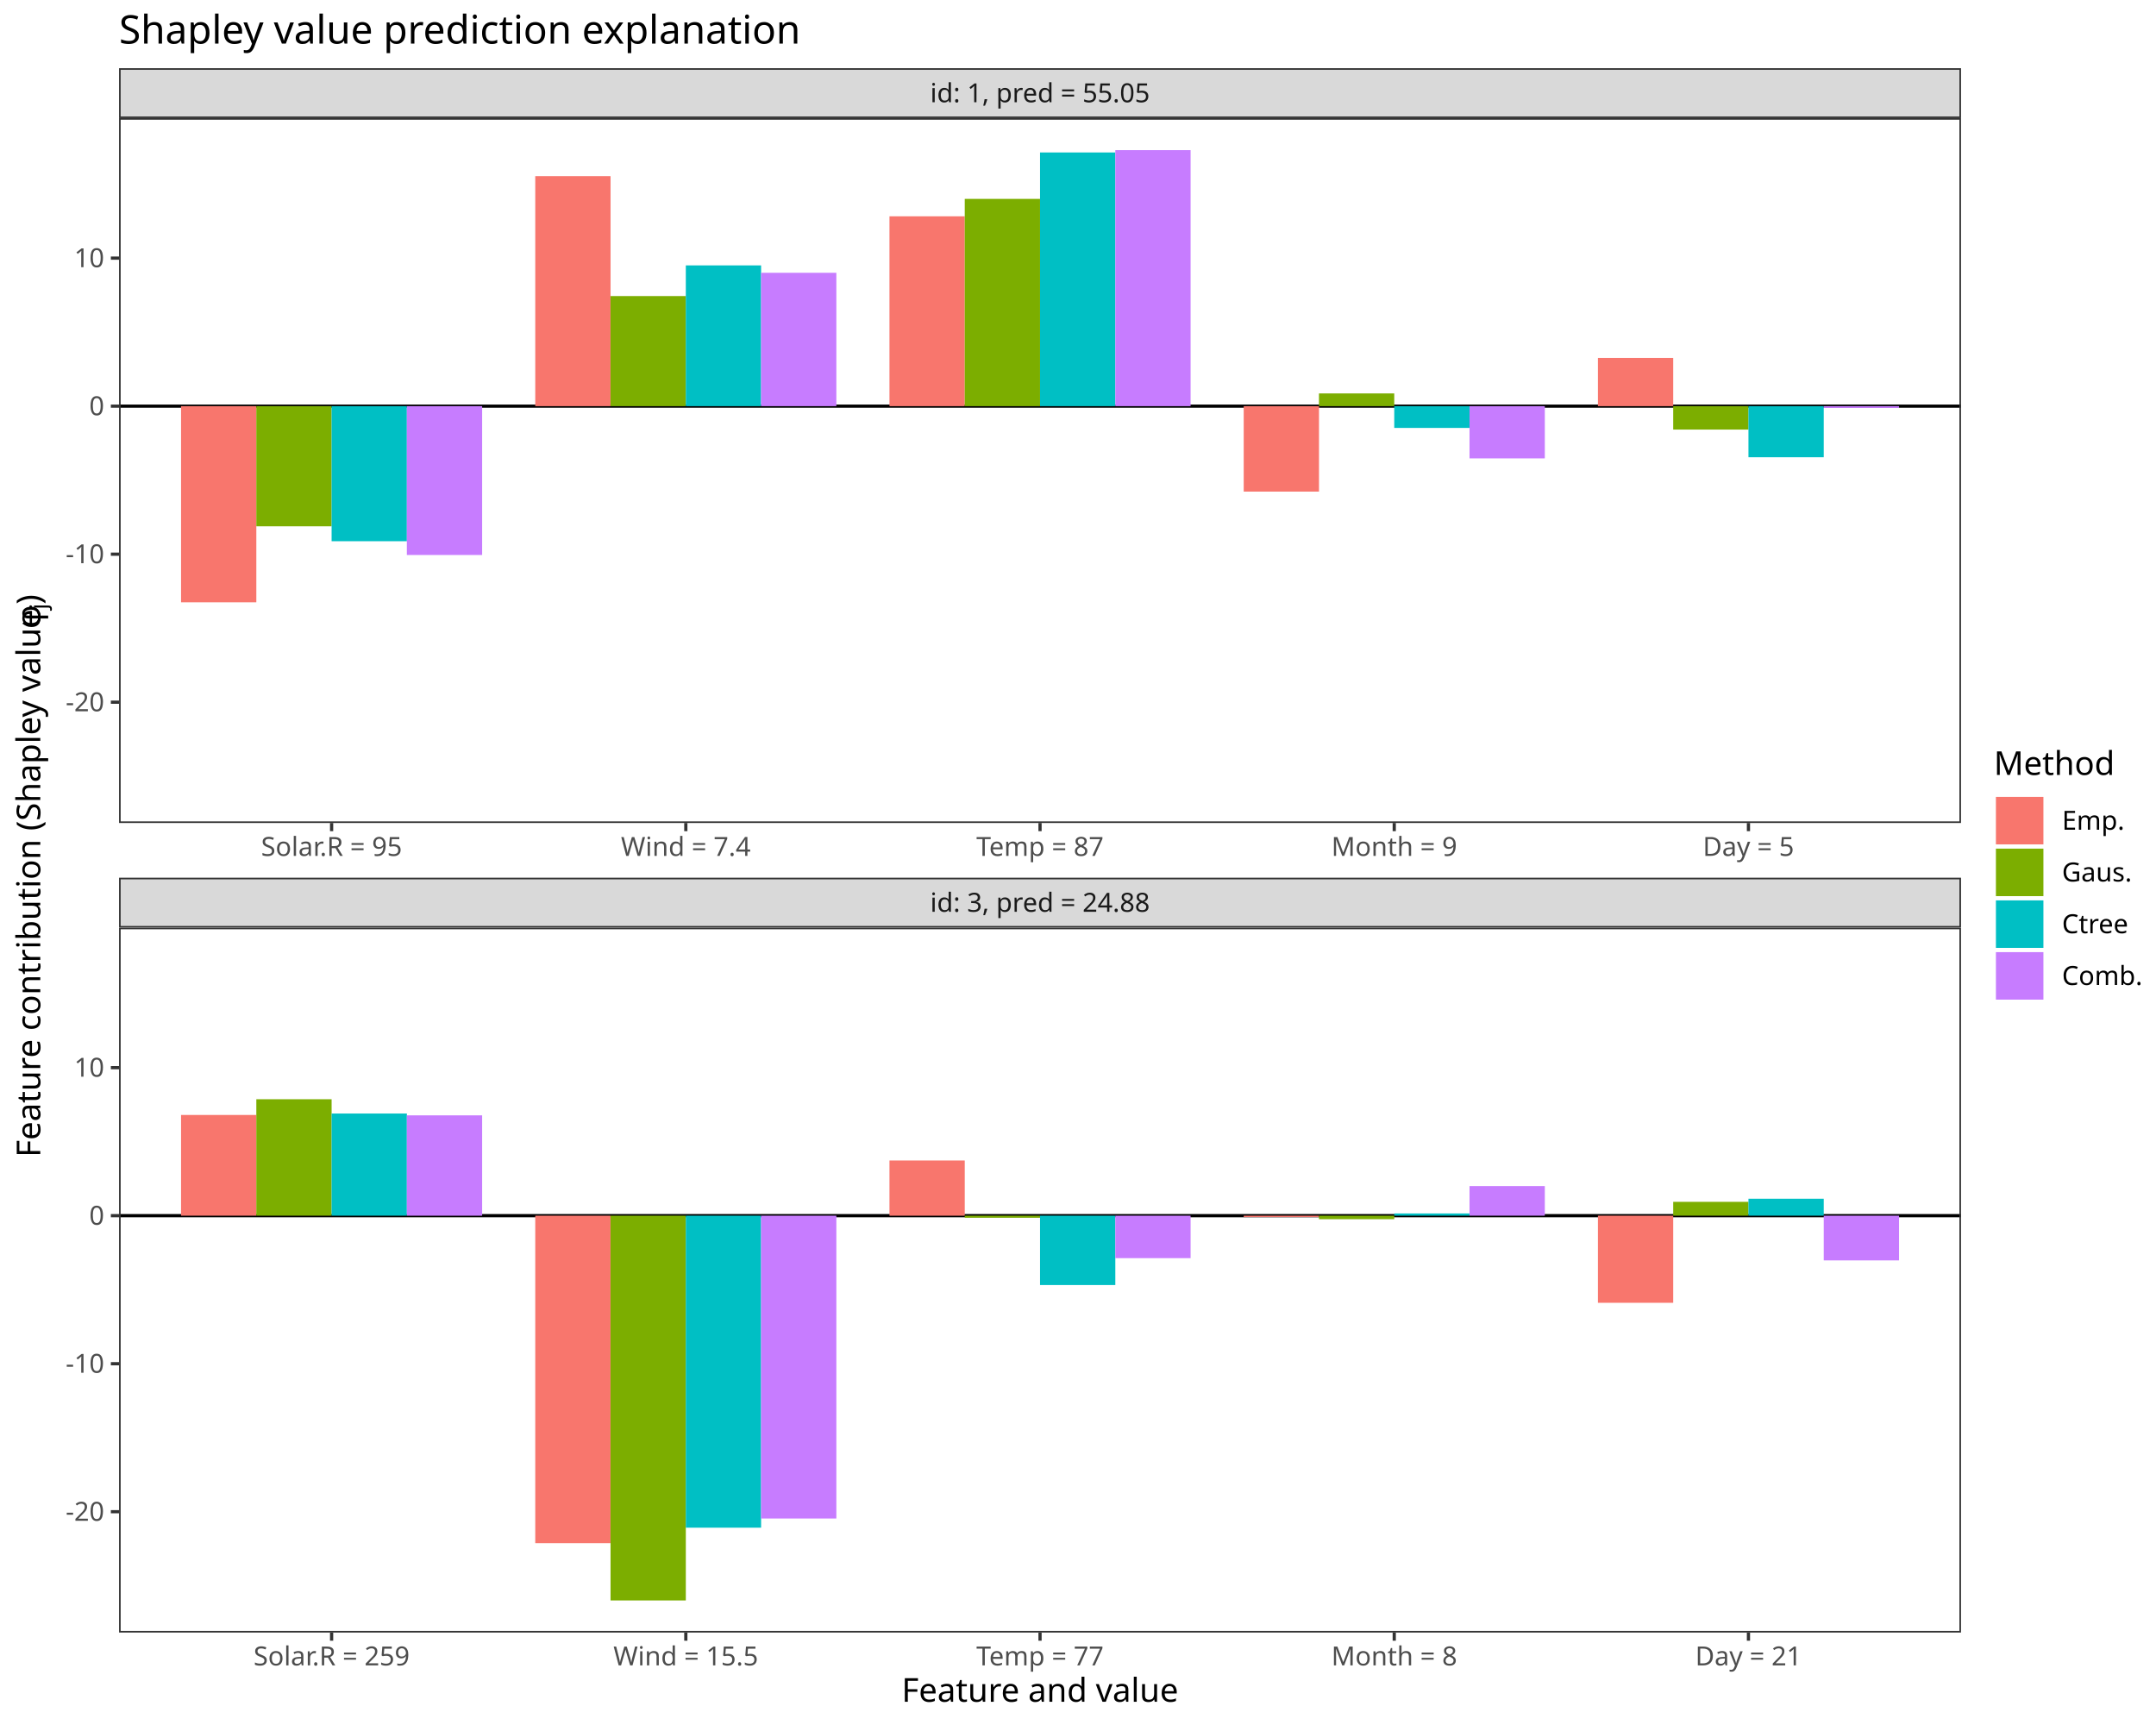
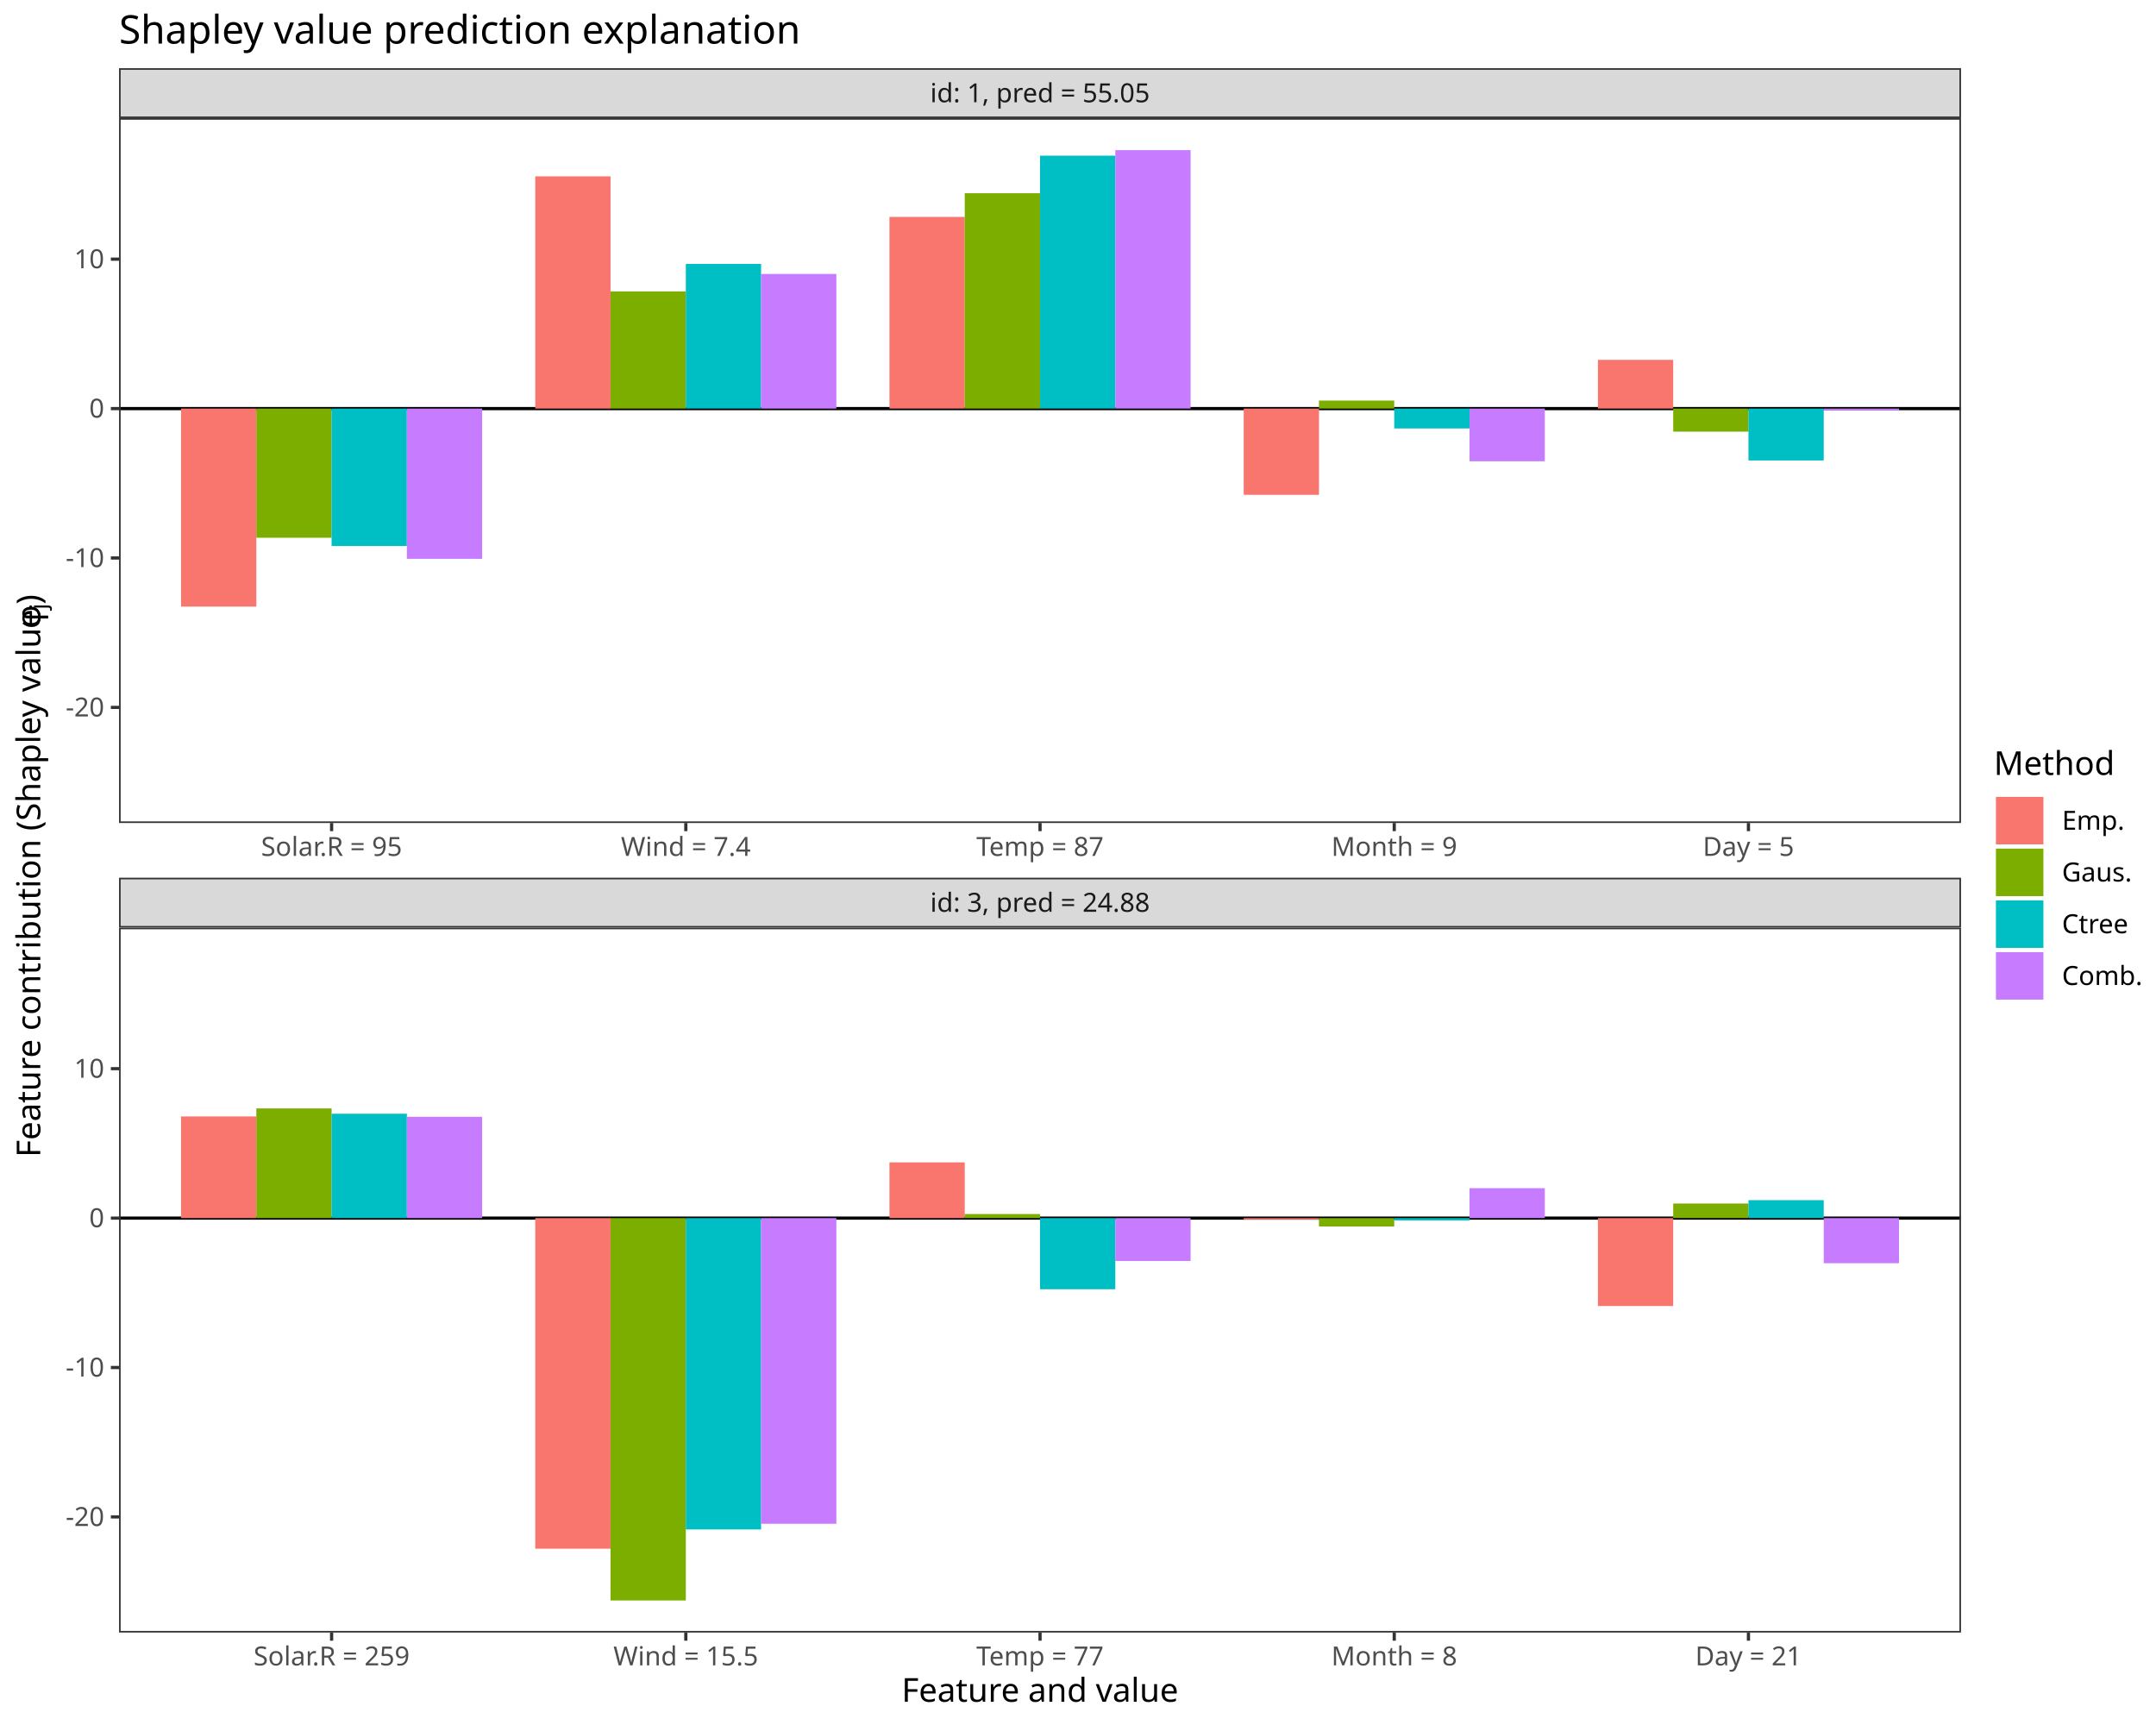
<svg xmlns="http://www.w3.org/2000/svg" class="svglite" data-engine-version="2.0" width="720.00pt" height="576.00pt" viewBox="0 0 720.00 576.00">
  <defs>
    <style type="text/css">
    .svglite line, .svglite polyline, .svglite polygon, .svglite path, .svglite rect, .svglite circle {
      fill: none;
      stroke: #000000;
      stroke-linecap: round;
      stroke-linejoin: round;
      stroke-miterlimit: 10.00;
    }
  </style>
  </defs>
  <rect width="100%" height="100%" style="stroke: none; fill: #FFFFFF;" />
  <defs>
    <clipPath id="cpMC4wMHw3MjAuMDB8MC4wMHw1NzYuMDA=">
      <rect x="0.00" y="0.00" width="720.00" height="576.00" />
    </clipPath>
  </defs>
  <g clip-path="url(#cpMC4wMHw3MjAuMDB8MC4wMHw1NzYuMDA=)">
    <rect x="0.00" y="0.00" width="720.00" height="576.00" style="stroke-width: 1.07; stroke: #FFFFFF; fill: #FFFFFF;" />
  </g>
  <defs>
    <clipPath id="cpMzkuNzZ8NjU0Ljg4fDM5LjQzfDI3NC44MA==">
      <rect x="39.76" y="39.43" width="615.12" height="235.37" />
    </clipPath>
  </defs>
  <g clip-path="url(#cpMzkuNzZ8NjU0Ljg4fDM5LjQzfDI3NC44MA==)">
    <rect x="39.76" y="39.43" width="615.12" height="235.37" style="stroke-width: 1.07; stroke: none; fill: #FFFFFF;" />
-     <line x1="-575.36" y1="135.62" x2="1269.99" y2="135.62" style="stroke-width: 1.07; stroke-linecap: butt;" />
-     <rect x="60.46" y="135.62" width="25.14" height="65.50" style="stroke-width: 1.07; stroke: none; stroke-linecap: butt; stroke-linejoin: miter; fill: #F8766D;" />
-     <rect x="85.60" y="135.62" width="25.14" height="40.12" style="stroke-width: 1.07; stroke: none; stroke-linecap: butt; stroke-linejoin: miter; fill: #7CAE00;" />
-     <rect x="110.74" y="135.62" width="25.14" height="45.10" style="stroke-width: 1.07; stroke: none; stroke-linecap: butt; stroke-linejoin: miter; fill: #00BFC4;" />
-     <rect x="135.87" y="135.62" width="25.14" height="49.70" style="stroke-width: 1.07; stroke: none; stroke-linecap: butt; stroke-linejoin: miter; fill: #C77CFF;" />
-     <rect x="178.75" y="58.81" width="25.14" height="76.81" style="stroke-width: 1.07; stroke: none; stroke-linecap: butt; stroke-linejoin: miter; fill: #F8766D;" />
-     <rect x="203.89" y="98.86" width="25.14" height="36.76" style="stroke-width: 1.07; stroke: none; stroke-linecap: butt; stroke-linejoin: miter; fill: #7CAE00;" />
-     <rect x="229.03" y="88.62" width="25.14" height="47.00" style="stroke-width: 1.07; stroke: none; stroke-linecap: butt; stroke-linejoin: miter; fill: #00BFC4;" />
-     <rect x="254.16" y="91.09" width="25.14" height="44.53" style="stroke-width: 1.07; stroke: none; stroke-linecap: butt; stroke-linejoin: miter; fill: #C77CFF;" />
-     <rect x="297.04" y="72.23" width="25.14" height="63.39" style="stroke-width: 1.07; stroke: none; stroke-linecap: butt; stroke-linejoin: miter; fill: #F8766D;" />
-     <rect x="322.18" y="66.41" width="25.14" height="69.21" style="stroke-width: 1.07; stroke: none; stroke-linecap: butt; stroke-linejoin: miter; fill: #7CAE00;" />
-     <rect x="347.32" y="50.91" width="25.14" height="84.71" style="stroke-width: 1.07; stroke: none; stroke-linecap: butt; stroke-linejoin: miter; fill: #00BFC4;" />
-     <rect x="372.46" y="50.13" width="25.14" height="85.49" style="stroke-width: 1.07; stroke: none; stroke-linecap: butt; stroke-linejoin: miter; fill: #C77CFF;" />
-     <rect x="415.34" y="135.62" width="25.14" height="28.53" style="stroke-width: 1.07; stroke: none; stroke-linecap: butt; stroke-linejoin: miter; fill: #F8766D;" />
-     <rect x="440.47" y="131.37" width="25.14" height="4.25" style="stroke-width: 1.07; stroke: none; stroke-linecap: butt; stroke-linejoin: miter; fill: #7CAE00;" />
-     <rect x="465.61" y="135.62" width="25.14" height="7.27" style="stroke-width: 1.07; stroke: none; stroke-linecap: butt; stroke-linejoin: miter; fill: #00BFC4;" />
-     <rect x="490.75" y="135.62" width="25.14" height="17.44" style="stroke-width: 1.07; stroke: none; stroke-linecap: butt; stroke-linejoin: miter; fill: #C77CFF;" />
-     <rect x="533.63" y="119.51" width="25.14" height="16.11" style="stroke-width: 1.07; stroke: none; stroke-linecap: butt; stroke-linejoin: miter; fill: #F8766D;" />
-     <rect x="558.77" y="135.62" width="25.14" height="7.82" style="stroke-width: 1.07; stroke: none; stroke-linecap: butt; stroke-linejoin: miter; fill: #7CAE00;" />
-     <rect x="583.90" y="135.62" width="25.14" height="17.06" style="stroke-width: 1.07; stroke: none; stroke-linecap: butt; stroke-linejoin: miter; fill: #00BFC4;" />
-     <rect x="609.04" y="135.62" width="25.14" height="0.59" style="stroke-width: 1.07; stroke: none; stroke-linecap: butt; stroke-linejoin: miter; fill: #C77CFF;" />
+     <line x1="-575.36" y1="136.43" x2="1269.99" y2="136.43" style="stroke-width: 1.07; stroke-linecap: butt;" />
+     <rect x="60.46" y="136.43" width="25.14" height="66.12" style="stroke-width: 1.07; stroke: none; stroke-linecap: butt; stroke-linejoin: miter; fill: #F8766D;" />
+     <rect x="85.60" y="136.43" width="25.14" height="43.13" style="stroke-width: 1.07; stroke: none; stroke-linecap: butt; stroke-linejoin: miter; fill: #7CAE00;" />
+     <rect x="110.74" y="136.43" width="25.14" height="45.89" style="stroke-width: 1.07; stroke: none; stroke-linecap: butt; stroke-linejoin: miter; fill: #00BFC4;" />
+     <rect x="135.87" y="136.43" width="25.14" height="50.17" style="stroke-width: 1.07; stroke: none; stroke-linecap: butt; stroke-linejoin: miter; fill: #C77CFF;" />
+     <rect x="178.75" y="58.89" width="25.14" height="77.54" style="stroke-width: 1.07; stroke: none; stroke-linecap: butt; stroke-linejoin: miter; fill: #F8766D;" />
+     <rect x="203.89" y="97.30" width="25.14" height="39.13" style="stroke-width: 1.07; stroke: none; stroke-linecap: butt; stroke-linejoin: miter; fill: #7CAE00;" />
+     <rect x="229.03" y="88.13" width="25.14" height="48.29" style="stroke-width: 1.07; stroke: none; stroke-linecap: butt; stroke-linejoin: miter; fill: #00BFC4;" />
+     <rect x="254.16" y="91.48" width="25.14" height="44.95" style="stroke-width: 1.07; stroke: none; stroke-linecap: butt; stroke-linejoin: miter; fill: #C77CFF;" />
+     <rect x="297.04" y="72.43" width="25.14" height="63.99" style="stroke-width: 1.07; stroke: none; stroke-linecap: butt; stroke-linejoin: miter; fill: #F8766D;" />
+     <rect x="322.18" y="64.52" width="25.14" height="71.91" style="stroke-width: 1.07; stroke: none; stroke-linecap: butt; stroke-linejoin: miter; fill: #7CAE00;" />
+     <rect x="347.32" y="51.98" width="25.14" height="84.44" style="stroke-width: 1.07; stroke: none; stroke-linecap: butt; stroke-linejoin: miter; fill: #00BFC4;" />
+     <rect x="372.46" y="50.13" width="25.14" height="86.29" style="stroke-width: 1.07; stroke: none; stroke-linecap: butt; stroke-linejoin: miter; fill: #C77CFF;" />
+     <rect x="415.34" y="136.43" width="25.14" height="28.80" style="stroke-width: 1.07; stroke: none; stroke-linecap: butt; stroke-linejoin: miter; fill: #F8766D;" />
+     <rect x="440.47" y="133.76" width="25.14" height="2.67" style="stroke-width: 1.07; stroke: none; stroke-linecap: butt; stroke-linejoin: miter; fill: #7CAE00;" />
+     <rect x="465.61" y="136.43" width="25.14" height="6.64" style="stroke-width: 1.07; stroke: none; stroke-linecap: butt; stroke-linejoin: miter; fill: #00BFC4;" />
+     <rect x="490.75" y="136.43" width="25.14" height="17.60" style="stroke-width: 1.07; stroke: none; stroke-linecap: butt; stroke-linejoin: miter; fill: #C77CFF;" />
+     <rect x="533.63" y="120.16" width="25.14" height="16.26" style="stroke-width: 1.07; stroke: none; stroke-linecap: butt; stroke-linejoin: miter; fill: #F8766D;" />
+     <rect x="558.77" y="136.43" width="25.14" height="7.70" style="stroke-width: 1.07; stroke: none; stroke-linecap: butt; stroke-linejoin: miter; fill: #7CAE00;" />
+     <rect x="583.90" y="136.43" width="25.14" height="17.33" style="stroke-width: 1.07; stroke: none; stroke-linecap: butt; stroke-linejoin: miter; fill: #00BFC4;" />
+     <rect x="609.04" y="136.43" width="25.14" height="0.60" style="stroke-width: 1.07; stroke: none; stroke-linecap: butt; stroke-linejoin: miter; fill: #C77CFF;" />
    <rect x="39.76" y="39.43" width="615.12" height="235.37" style="stroke-width: 1.07; stroke: #333333;" />
  </g>
  <g clip-path="url(#cpMC4wMHw3MjAuMDB8MC4wMHw1NzYuMDA=)">
</g>
  <defs>
    <clipPath id="cpMzkuNzZ8NjU0Ljg4fDMwOS43NXw1NDUuMTE=">
      <rect x="39.76" y="309.75" width="615.12" height="235.37" />
    </clipPath>
  </defs>
  <g clip-path="url(#cpMzkuNzZ8NjU0Ljg4fDMwOS43NXw1NDUuMTE=)">
    <rect x="39.76" y="309.75" width="615.12" height="235.37" style="stroke-width: 1.07; stroke: none; fill: #FFFFFF;" />
-     <line x1="-575.36" y1="405.93" x2="1269.99" y2="405.93" style="stroke-width: 1.07; stroke-linecap: butt;" />
-     <rect x="60.46" y="372.30" width="25.14" height="33.63" style="stroke-width: 1.07; stroke: none; stroke-linecap: butt; stroke-linejoin: miter; fill: #F8766D;" />
-     <rect x="85.60" y="367.05" width="25.14" height="38.88" style="stroke-width: 1.07; stroke: none; stroke-linecap: butt; stroke-linejoin: miter; fill: #7CAE00;" />
-     <rect x="110.74" y="371.82" width="25.14" height="34.11" style="stroke-width: 1.07; stroke: none; stroke-linecap: butt; stroke-linejoin: miter; fill: #00BFC4;" />
-     <rect x="135.87" y="372.43" width="25.14" height="33.51" style="stroke-width: 1.07; stroke: none; stroke-linecap: butt; stroke-linejoin: miter; fill: #C77CFF;" />
-     <rect x="178.75" y="405.93" width="25.14" height="109.36" style="stroke-width: 1.07; stroke: none; stroke-linecap: butt; stroke-linejoin: miter; fill: #F8766D;" />
-     <rect x="203.89" y="405.93" width="25.14" height="128.48" style="stroke-width: 1.07; stroke: none; stroke-linecap: butt; stroke-linejoin: miter; fill: #7CAE00;" />
-     <rect x="229.03" y="405.93" width="25.14" height="104.18" style="stroke-width: 1.07; stroke: none; stroke-linecap: butt; stroke-linejoin: miter; fill: #00BFC4;" />
-     <rect x="254.16" y="405.93" width="25.14" height="101.12" style="stroke-width: 1.07; stroke: none; stroke-linecap: butt; stroke-linejoin: miter; fill: #C77CFF;" />
-     <rect x="297.04" y="387.50" width="25.14" height="18.44" style="stroke-width: 1.07; stroke: none; stroke-linecap: butt; stroke-linejoin: miter; fill: #F8766D;" />
-     <rect x="322.18" y="405.93" width="25.14" height="0.68" style="stroke-width: 1.07; stroke: none; stroke-linecap: butt; stroke-linejoin: miter; fill: #7CAE00;" />
-     <rect x="347.32" y="405.93" width="25.14" height="23.16" style="stroke-width: 1.07; stroke: none; stroke-linecap: butt; stroke-linejoin: miter; fill: #00BFC4;" />
-     <rect x="372.46" y="405.93" width="25.14" height="14.18" style="stroke-width: 1.07; stroke: none; stroke-linecap: butt; stroke-linejoin: miter; fill: #C77CFF;" />
-     <rect x="415.34" y="405.93" width="25.14" height="0.46" style="stroke-width: 1.07; stroke: none; stroke-linecap: butt; stroke-linejoin: miter; fill: #F8766D;" />
-     <rect x="440.47" y="405.93" width="25.14" height="1.17" style="stroke-width: 1.07; stroke: none; stroke-linecap: butt; stroke-linejoin: miter; fill: #7CAE00;" />
-     <rect x="465.61" y="405.19" width="25.14" height="0.74" style="stroke-width: 1.07; stroke: none; stroke-linecap: butt; stroke-linejoin: miter; fill: #00BFC4;" />
-     <rect x="490.75" y="396.04" width="25.14" height="9.89" style="stroke-width: 1.07; stroke: none; stroke-linecap: butt; stroke-linejoin: miter; fill: #C77CFF;" />
-     <rect x="533.63" y="405.93" width="25.14" height="29.09" style="stroke-width: 1.07; stroke: none; stroke-linecap: butt; stroke-linejoin: miter; fill: #F8766D;" />
-     <rect x="558.77" y="401.31" width="25.14" height="4.62" style="stroke-width: 1.07; stroke: none; stroke-linecap: butt; stroke-linejoin: miter; fill: #7CAE00;" />
-     <rect x="583.90" y="400.27" width="25.14" height="5.66" style="stroke-width: 1.07; stroke: none; stroke-linecap: butt; stroke-linejoin: miter; fill: #00BFC4;" />
-     <rect x="609.04" y="405.93" width="25.14" height="14.93" style="stroke-width: 1.07; stroke: none; stroke-linecap: butt; stroke-linejoin: miter; fill: #C77CFF;" />
+     <line x1="-575.36" y1="406.74" x2="1269.99" y2="406.74" style="stroke-width: 1.07; stroke-linecap: butt;" />
+     <rect x="60.46" y="372.79" width="25.14" height="33.95" style="stroke-width: 1.07; stroke: none; stroke-linecap: butt; stroke-linejoin: miter; fill: #F8766D;" />
+     <rect x="85.60" y="370.12" width="25.14" height="36.62" style="stroke-width: 1.07; stroke: none; stroke-linecap: butt; stroke-linejoin: miter; fill: #7CAE00;" />
+     <rect x="110.74" y="371.89" width="25.14" height="34.85" style="stroke-width: 1.07; stroke: none; stroke-linecap: butt; stroke-linejoin: miter; fill: #00BFC4;" />
+     <rect x="135.87" y="372.92" width="25.14" height="33.82" style="stroke-width: 1.07; stroke: none; stroke-linecap: butt; stroke-linejoin: miter; fill: #C77CFF;" />
+     <rect x="178.75" y="406.74" width="25.14" height="110.39" style="stroke-width: 1.07; stroke: none; stroke-linecap: butt; stroke-linejoin: miter; fill: #F8766D;" />
+     <rect x="203.89" y="406.74" width="25.14" height="127.68" style="stroke-width: 1.07; stroke: none; stroke-linecap: butt; stroke-linejoin: miter; fill: #7CAE00;" />
+     <rect x="229.03" y="406.74" width="25.14" height="103.96" style="stroke-width: 1.07; stroke: none; stroke-linecap: butt; stroke-linejoin: miter; fill: #00BFC4;" />
+     <rect x="254.16" y="406.74" width="25.14" height="102.07" style="stroke-width: 1.07; stroke: none; stroke-linecap: butt; stroke-linejoin: miter; fill: #C77CFF;" />
+     <rect x="297.04" y="388.13" width="25.14" height="18.61" style="stroke-width: 1.07; stroke: none; stroke-linecap: butt; stroke-linejoin: miter; fill: #F8766D;" />
+     <rect x="322.18" y="405.38" width="25.14" height="1.36" style="stroke-width: 1.07; stroke: none; stroke-linecap: butt; stroke-linejoin: miter; fill: #7CAE00;" />
+     <rect x="347.32" y="406.74" width="25.14" height="23.76" style="stroke-width: 1.07; stroke: none; stroke-linecap: butt; stroke-linejoin: miter; fill: #00BFC4;" />
+     <rect x="372.46" y="406.74" width="25.14" height="14.31" style="stroke-width: 1.07; stroke: none; stroke-linecap: butt; stroke-linejoin: miter; fill: #C77CFF;" />
+     <rect x="415.34" y="406.74" width="25.14" height="0.46" style="stroke-width: 1.07; stroke: none; stroke-linecap: butt; stroke-linejoin: miter; fill: #F8766D;" />
+     <rect x="440.47" y="406.74" width="25.14" height="2.80" style="stroke-width: 1.07; stroke: none; stroke-linecap: butt; stroke-linejoin: miter; fill: #7CAE00;" />
+     <rect x="465.61" y="406.74" width="25.14" height="0.77" style="stroke-width: 1.07; stroke: none; stroke-linecap: butt; stroke-linejoin: miter; fill: #00BFC4;" />
+     <rect x="490.75" y="396.75" width="25.14" height="9.98" style="stroke-width: 1.07; stroke: none; stroke-linecap: butt; stroke-linejoin: miter; fill: #C77CFF;" />
+     <rect x="533.63" y="406.74" width="25.14" height="29.36" style="stroke-width: 1.07; stroke: none; stroke-linecap: butt; stroke-linejoin: miter; fill: #F8766D;" />
+     <rect x="558.77" y="401.88" width="25.14" height="4.85" style="stroke-width: 1.07; stroke: none; stroke-linecap: butt; stroke-linejoin: miter; fill: #7CAE00;" />
+     <rect x="583.90" y="400.75" width="25.14" height="5.99" style="stroke-width: 1.07; stroke: none; stroke-linecap: butt; stroke-linejoin: miter; fill: #00BFC4;" />
+     <rect x="609.04" y="406.74" width="25.14" height="15.07" style="stroke-width: 1.07; stroke: none; stroke-linecap: butt; stroke-linejoin: miter; fill: #C77CFF;" />
    <rect x="39.76" y="309.75" width="615.12" height="235.37" style="stroke-width: 1.07; stroke: #333333;" />
  </g>
  <g clip-path="url(#cpMC4wMHw3MjAuMDB8MC4wMHw1NzYuMDA=)">
</g>
  <defs>
    <clipPath id="cpMzkuNzZ8NjU0Ljg4fDI5My4wOXwzMDkuNzU=">
      <rect x="39.76" y="293.09" width="615.12" height="16.65" />
    </clipPath>
  </defs>
  <g clip-path="url(#cpMzkuNzZ8NjU0Ljg4fDI5My4wOXwzMDkuNzU=)">
    <rect x="39.76" y="293.09" width="615.12" height="16.65" style="stroke-width: 1.07; stroke: #333333; fill: #D9D9D9;" />
    <text x="347.32" y="304.45" text-anchor="middle" style="font-size: 8.80px; fill: #1A1A1A; font-family: sans;" textLength="71.19px" lengthAdjust="spacingAndGlyphs">id: 3, pred = 24.88</text>
  </g>
  <g clip-path="url(#cpMC4wMHw3MjAuMDB8MC4wMHw1NzYuMDA=)">
</g>
  <defs>
    <clipPath id="cpMzkuNzZ8NjU0Ljg4fDIyLjc4fDM5LjQz">
      <rect x="39.76" y="22.78" width="615.12" height="16.65" />
    </clipPath>
  </defs>
  <g clip-path="url(#cpMzkuNzZ8NjU0Ljg4fDIyLjc4fDM5LjQz)">
    <rect x="39.76" y="22.78" width="615.12" height="16.65" style="stroke-width: 1.07; stroke: #333333; fill: #D9D9D9;" />
    <text x="347.32" y="34.14" text-anchor="middle" style="font-size: 8.80px; fill: #1A1A1A; font-family: sans;" textLength="71.19px" lengthAdjust="spacingAndGlyphs">id: 1, pred = 55.05</text>
  </g>
  <g clip-path="url(#cpMC4wMHw3MjAuMDB8MC4wMHw1NzYuMDA=)">
    <polyline points="110.74,547.85 110.74,545.11 " style="stroke-width: 1.07; stroke: #333333; stroke-linecap: butt;" />
    <polyline points="229.03,547.85 229.03,545.11 " style="stroke-width: 1.07; stroke: #333333; stroke-linecap: butt;" />
    <polyline points="347.32,547.85 347.32,545.11 " style="stroke-width: 1.07; stroke: #333333; stroke-linecap: butt;" />
    <polyline points="465.61,547.85 465.61,545.11 " style="stroke-width: 1.07; stroke: #333333; stroke-linecap: butt;" />
    <polyline points="583.90,547.85 583.90,545.11 " style="stroke-width: 1.07; stroke: #333333; stroke-linecap: butt;" />
    <text x="110.74" y="556.10" text-anchor="middle" style="font-size: 8.80px; fill: #4D4D4D; font-family: sans;" textLength="54.06px" lengthAdjust="spacingAndGlyphs">Solar.R = 259</text>
    <text x="229.03" y="556.10" text-anchor="middle" style="font-size: 8.80px; fill: #4D4D4D; font-family: sans;" textLength="47.21px" lengthAdjust="spacingAndGlyphs">Wind = 15.5</text>
    <text x="347.32" y="556.10" text-anchor="middle" style="font-size: 8.80px; fill: #4D4D4D; font-family: sans;" textLength="42.32px" lengthAdjust="spacingAndGlyphs">Temp = 77</text>
    <text x="465.61" y="556.10" text-anchor="middle" style="font-size: 8.80px; fill: #4D4D4D; font-family: sans;" textLength="39.39px" lengthAdjust="spacingAndGlyphs">Month = 8</text>
    <text x="583.90" y="556.10" text-anchor="middle" style="font-size: 8.80px; fill: #4D4D4D; font-family: sans;" textLength="35.48px" lengthAdjust="spacingAndGlyphs">Day = 21</text>
    <polyline points="110.74,277.54 110.74,274.80 " style="stroke-width: 1.07; stroke: #333333; stroke-linecap: butt;" />
    <polyline points="229.03,277.54 229.03,274.80 " style="stroke-width: 1.07; stroke: #333333; stroke-linecap: butt;" />
    <polyline points="347.32,277.54 347.32,274.80 " style="stroke-width: 1.07; stroke: #333333; stroke-linecap: butt;" />
    <polyline points="465.61,277.54 465.61,274.80 " style="stroke-width: 1.07; stroke: #333333; stroke-linecap: butt;" />
    <polyline points="583.90,277.54 583.90,274.80 " style="stroke-width: 1.07; stroke: #333333; stroke-linecap: butt;" />
    <text x="110.74" y="285.79" text-anchor="middle" style="font-size: 8.80px; fill: #4D4D4D; font-family: sans;" textLength="49.17px" lengthAdjust="spacingAndGlyphs">Solar.R = 95</text>
    <text x="229.03" y="285.79" text-anchor="middle" style="font-size: 8.80px; fill: #4D4D4D; font-family: sans;" textLength="42.31px" lengthAdjust="spacingAndGlyphs">Wind = 7.4</text>
    <text x="347.32" y="285.79" text-anchor="middle" style="font-size: 8.80px; fill: #4D4D4D; font-family: sans;" textLength="42.32px" lengthAdjust="spacingAndGlyphs">Temp = 87</text>
    <text x="465.61" y="285.79" text-anchor="middle" style="font-size: 8.80px; fill: #4D4D4D; font-family: sans;" textLength="39.39px" lengthAdjust="spacingAndGlyphs">Month = 9</text>
    <text x="583.90" y="285.79" text-anchor="middle" style="font-size: 8.80px; fill: #4D4D4D; font-family: sans;" textLength="30.58px" lengthAdjust="spacingAndGlyphs">Day = 5</text>
-     <text x="34.83" y="237.50" text-anchor="end" style="font-size: 8.80px; fill: #4D4D4D; font-family: sans;" textLength="12.72px" lengthAdjust="spacingAndGlyphs">-20</text>
-     <text x="34.83" y="188.07" text-anchor="end" style="font-size: 8.80px; fill: #4D4D4D; font-family: sans;" textLength="12.72px" lengthAdjust="spacingAndGlyphs">-10</text>
-     <text x="34.83" y="138.65" text-anchor="end" style="font-size: 8.80px; fill: #4D4D4D; font-family: sans;" textLength="4.89px" lengthAdjust="spacingAndGlyphs">0</text>
-     <text x="34.83" y="89.22" text-anchor="end" style="font-size: 8.80px; fill: #4D4D4D; font-family: sans;" textLength="9.79px" lengthAdjust="spacingAndGlyphs">10</text>
-     <polyline points="37.02,234.47 39.76,234.47 " style="stroke-width: 1.07; stroke: #333333; stroke-linecap: butt;" />
-     <polyline points="37.02,185.05 39.76,185.05 " style="stroke-width: 1.07; stroke: #333333; stroke-linecap: butt;" />
-     <polyline points="37.02,135.62 39.76,135.62 " style="stroke-width: 1.07; stroke: #333333; stroke-linecap: butt;" />
-     <polyline points="37.02,86.19 39.76,86.19 " style="stroke-width: 1.07; stroke: #333333; stroke-linecap: butt;" />
-     <text x="34.83" y="507.81" text-anchor="end" style="font-size: 8.80px; fill: #4D4D4D; font-family: sans;" textLength="12.72px" lengthAdjust="spacingAndGlyphs">-20</text>
-     <text x="34.83" y="458.39" text-anchor="end" style="font-size: 8.80px; fill: #4D4D4D; font-family: sans;" textLength="12.72px" lengthAdjust="spacingAndGlyphs">-10</text>
-     <text x="34.83" y="408.96" text-anchor="end" style="font-size: 8.80px; fill: #4D4D4D; font-family: sans;" textLength="4.89px" lengthAdjust="spacingAndGlyphs">0</text>
-     <text x="34.83" y="359.53" text-anchor="end" style="font-size: 8.80px; fill: #4D4D4D; font-family: sans;" textLength="9.79px" lengthAdjust="spacingAndGlyphs">10</text>
-     <polyline points="37.02,504.78 39.76,504.78 " style="stroke-width: 1.07; stroke: #333333; stroke-linecap: butt;" />
-     <polyline points="37.02,455.36 39.76,455.36 " style="stroke-width: 1.07; stroke: #333333; stroke-linecap: butt;" />
-     <polyline points="37.02,405.93 39.76,405.93 " style="stroke-width: 1.07; stroke: #333333; stroke-linecap: butt;" />
-     <polyline points="37.02,356.50 39.76,356.50 " style="stroke-width: 1.07; stroke: #333333; stroke-linecap: butt;" />
+     <text x="34.83" y="239.24" text-anchor="end" style="font-size: 8.80px; fill: #4D4D4D; font-family: sans;" textLength="12.72px" lengthAdjust="spacingAndGlyphs">-20</text>
+     <text x="34.83" y="189.35" text-anchor="end" style="font-size: 8.80px; fill: #4D4D4D; font-family: sans;" textLength="12.72px" lengthAdjust="spacingAndGlyphs">-10</text>
+     <text x="34.83" y="139.45" text-anchor="end" style="font-size: 8.80px; fill: #4D4D4D; font-family: sans;" textLength="4.89px" lengthAdjust="spacingAndGlyphs">0</text>
+     <text x="34.83" y="89.56" text-anchor="end" style="font-size: 8.80px; fill: #4D4D4D; font-family: sans;" textLength="9.79px" lengthAdjust="spacingAndGlyphs">10</text>
+     <polyline points="37.02,236.21 39.76,236.21 " style="stroke-width: 1.07; stroke: #333333; stroke-linecap: butt;" />
+     <polyline points="37.02,186.32 39.76,186.32 " style="stroke-width: 1.07; stroke: #333333; stroke-linecap: butt;" />
+     <polyline points="37.02,136.43 39.76,136.43 " style="stroke-width: 1.07; stroke: #333333; stroke-linecap: butt;" />
+     <polyline points="37.02,86.53 39.76,86.53 " style="stroke-width: 1.07; stroke: #333333; stroke-linecap: butt;" />
+     <text x="34.83" y="509.55" text-anchor="end" style="font-size: 8.80px; fill: #4D4D4D; font-family: sans;" textLength="12.72px" lengthAdjust="spacingAndGlyphs">-20</text>
+     <text x="34.83" y="459.66" text-anchor="end" style="font-size: 8.80px; fill: #4D4D4D; font-family: sans;" textLength="12.72px" lengthAdjust="spacingAndGlyphs">-10</text>
+     <text x="34.83" y="409.77" text-anchor="end" style="font-size: 8.80px; fill: #4D4D4D; font-family: sans;" textLength="4.89px" lengthAdjust="spacingAndGlyphs">0</text>
+     <text x="34.83" y="359.87" text-anchor="end" style="font-size: 8.80px; fill: #4D4D4D; font-family: sans;" textLength="9.79px" lengthAdjust="spacingAndGlyphs">10</text>
+     <polyline points="37.02,506.52 39.76,506.52 " style="stroke-width: 1.07; stroke: #333333; stroke-linecap: butt;" />
+     <polyline points="37.02,456.63 39.76,456.63 " style="stroke-width: 1.07; stroke: #333333; stroke-linecap: butt;" />
+     <polyline points="37.02,406.74 39.76,406.74 " style="stroke-width: 1.07; stroke: #333333; stroke-linecap: butt;" />
+     <polyline points="37.02,356.84 39.76,356.84 " style="stroke-width: 1.07; stroke: #333333; stroke-linecap: butt;" />
    <text x="347.32" y="568.24" text-anchor="middle" style="font-size: 11.00px; font-family: sans;" textLength="88.68px" lengthAdjust="spacingAndGlyphs">Feature and value</text>
    <text transform="translate(13.45,386.40) rotate(-90)" style="font-size: 11.00px; font-family: sans;" textLength="173.67px" lengthAdjust="spacingAndGlyphs">Feature contribution (Shapley value</text>
    <text transform="translate(13.45,212.72) rotate(-90)" style="font-size: 11.00px; font-family: sans;" textLength="2.75px" lengthAdjust="spacingAndGlyphs"> </text>
    <text transform="translate(13.45,209.97) rotate(-90)" style="font-size: 11.00px; font-family: sans;" textLength="6.45px" lengthAdjust="spacingAndGlyphs">φ</text>
    <text transform="translate(15.49,203.52) rotate(-90)" style="font-size: 7.70px; font-family: sans;" textLength="1.71px" lengthAdjust="spacingAndGlyphs">j</text>
    <text transform="translate(13.45,201.81) rotate(-90)" style="font-size: 11.00px; font-family: sans;" textLength="3.66px" lengthAdjust="spacingAndGlyphs">)</text>
    <rect x="665.84" y="250.05" width="48.68" height="84.45" style="stroke-width: 1.07; stroke: none; fill: #FFFFFF;" />
    <text x="665.84" y="258.76" style="font-size: 11.00px; font-family: sans;" textLength="36.70px" lengthAdjust="spacingAndGlyphs">Method</text>
    <rect x="665.84" y="265.38" width="17.28" height="17.28" style="stroke-width: 1.07; stroke: none; fill: #FFFFFF;" />
    <rect x="666.54" y="266.09" width="15.86" height="15.86" style="stroke-width: 1.07; stroke: none; stroke-linecap: butt; stroke-linejoin: miter; fill: #F8766D;" />
    <rect x="665.84" y="282.66" width="17.28" height="17.28" style="stroke-width: 1.07; stroke: none; fill: #FFFFFF;" />
    <rect x="666.54" y="283.37" width="15.86" height="15.86" style="stroke-width: 1.07; stroke: none; stroke-linecap: butt; stroke-linejoin: miter; fill: #7CAE00;" />
    <rect x="665.84" y="299.94" width="17.28" height="17.28" style="stroke-width: 1.07; stroke: none; fill: #FFFFFF;" />
    <rect x="666.54" y="300.65" width="15.86" height="15.86" style="stroke-width: 1.07; stroke: none; stroke-linecap: butt; stroke-linejoin: miter; fill: #00BFC4;" />
    <rect x="665.84" y="317.22" width="17.28" height="17.28" style="stroke-width: 1.07; stroke: none; fill: #FFFFFF;" />
    <rect x="666.54" y="317.93" width="15.86" height="15.86" style="stroke-width: 1.07; stroke: none; stroke-linecap: butt; stroke-linejoin: miter; fill: #C77CFF;" />
    <text x="688.60" y="277.05" style="font-size: 8.80px; font-family: sans;" textLength="20.54px" lengthAdjust="spacingAndGlyphs">Emp.</text>
    <text x="688.60" y="294.33" style="font-size: 8.80px; font-family: sans;" textLength="23.49px" lengthAdjust="spacingAndGlyphs">Gaus.</text>
    <text x="688.60" y="311.61" style="font-size: 8.80px; font-family: sans;" textLength="21.52px" lengthAdjust="spacingAndGlyphs">Ctree</text>
    <text x="688.60" y="328.89" style="font-size: 8.80px; font-family: sans;" textLength="25.92px" lengthAdjust="spacingAndGlyphs">Comb.</text>
    <text x="39.76" y="14.56" style="font-size: 13.20px; font-family: sans;" textLength="215.04px" lengthAdjust="spacingAndGlyphs">Shapley value prediction explanation</text>
  </g>
</svg>
